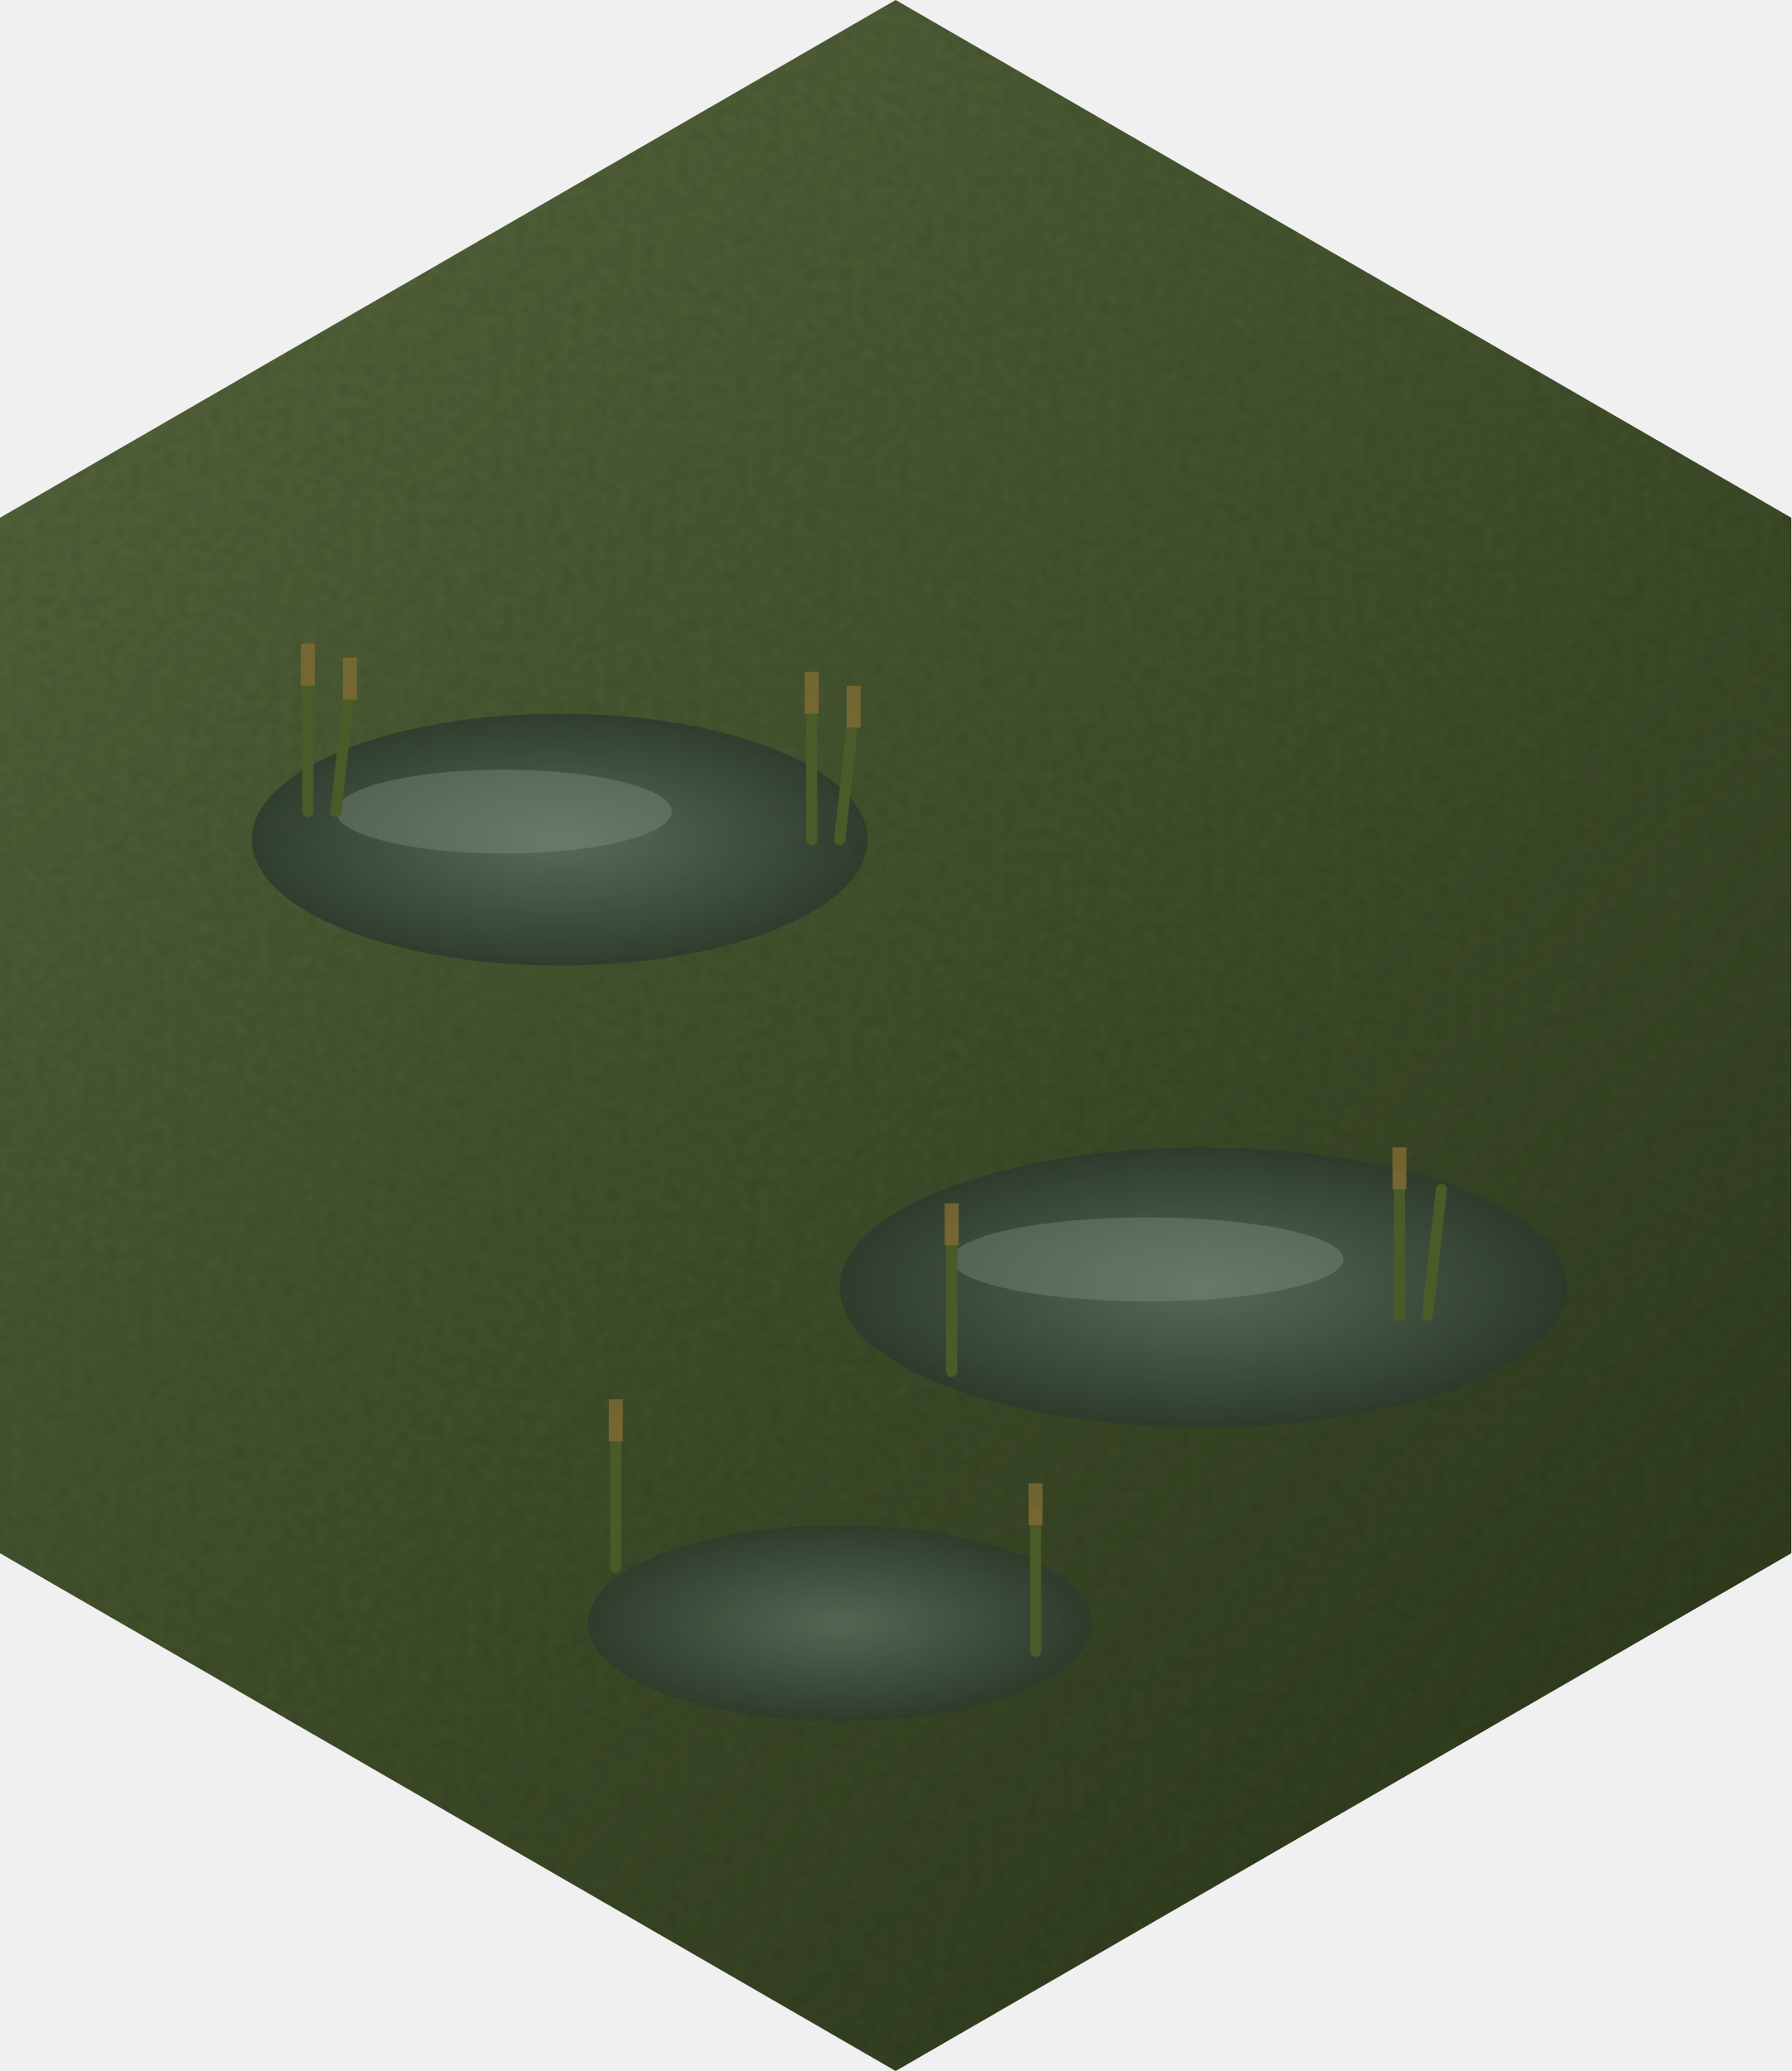
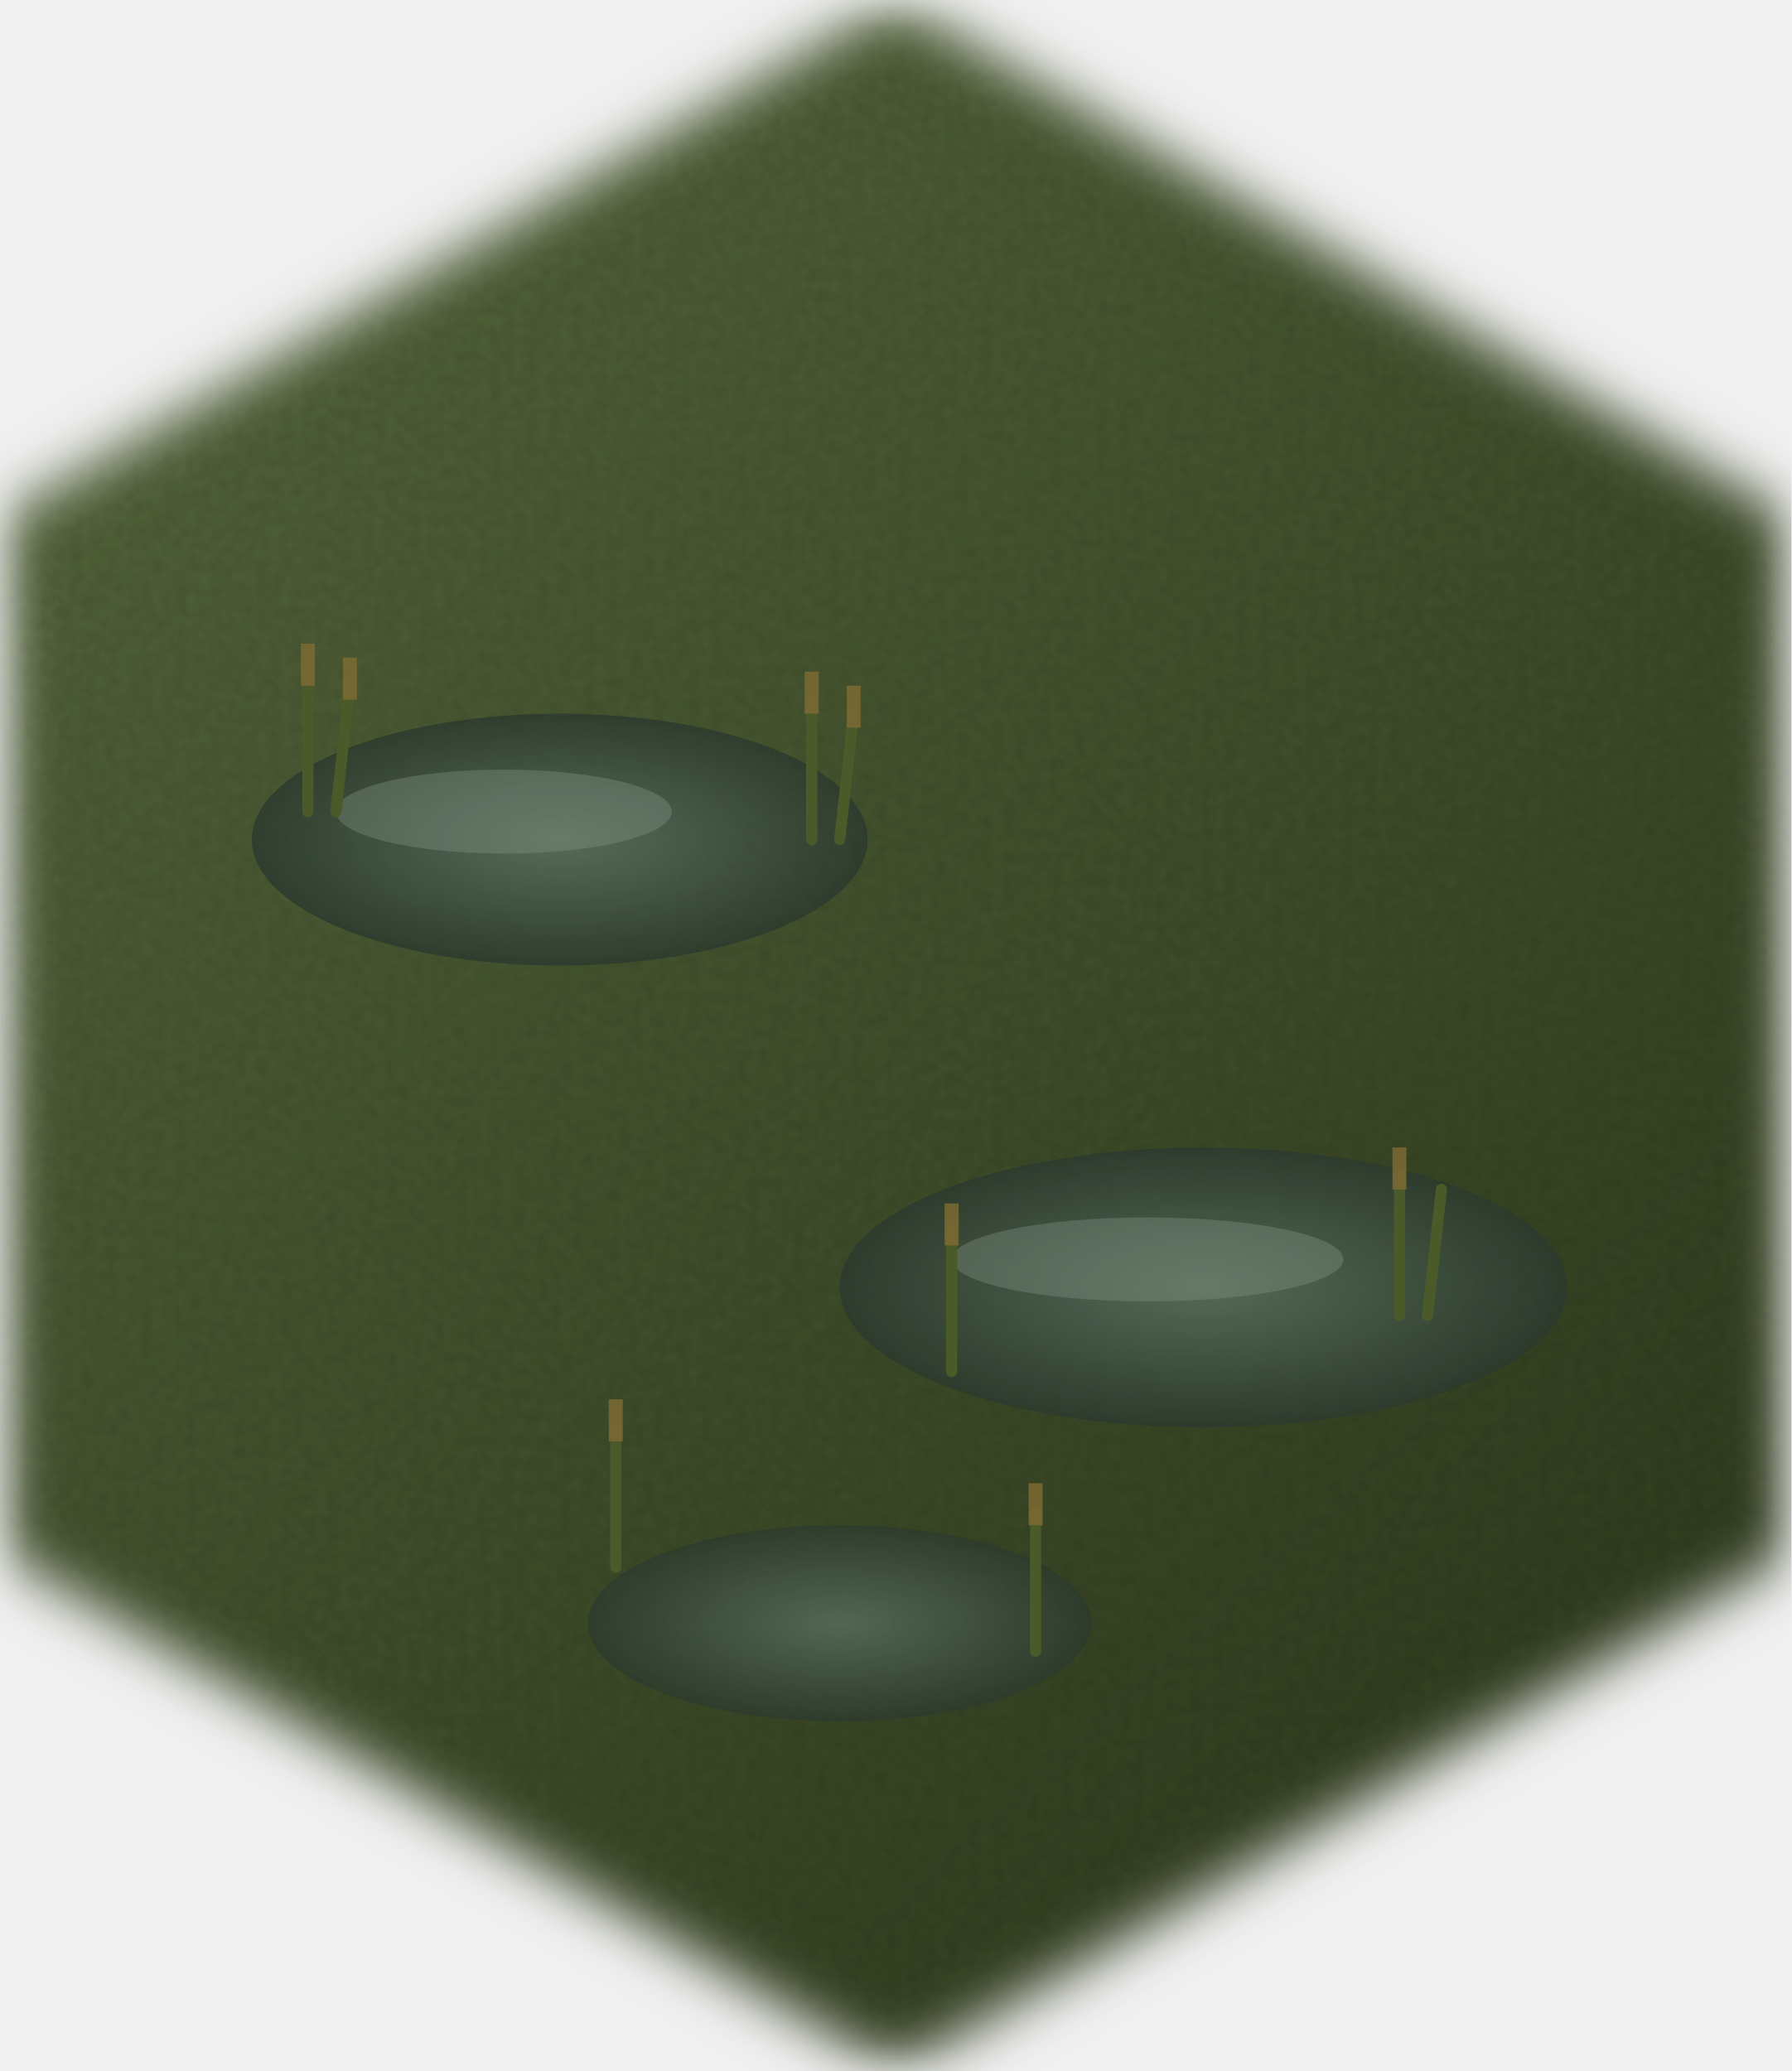
<svg xmlns="http://www.w3.org/2000/svg" viewBox="0 0 128 148" preserveAspectRatio="xMidYMid meet">
  <defs>
    <clipPath id="hex">
      <polygon points="64,0 128,37 128,111 64,148 0,111 0,37" />
    </clipPath>
+     <mask id="softhex">
+       <polygon points="64,0 128,37 128,111 64,148 0,111 0,37" fill="white" filter="url(#hexblur)" />
+     </mask>
+     <filter id="hexblur" x="-10%" y="-10%" width="120%" height="120%">
+       <feGaussianBlur stdDeviation="2" />
+     </filter>
    <linearGradient id="lg-base" x1="0" y1="0" x2="0.8" y2="1">
      <stop offset="0" stop-color="#586a3e" />
      <stop offset="1" stop-color="#2e3a1c" />
    </linearGradient>
    <radialGradient id="lg-pool" cx="0.5" cy="0.5" r="0.5">
      <stop offset="0" stop-color="#5a7060" />
      <stop offset="1" stop-color="#2c3a2e" />
    </radialGradient>
    <filter id="nz" x="0" y="0" width="1" height="1">
      <feTurbulence type="fractalNoise" baseFrequency="1.2" numOctaves="2" seed="23" />
      <feColorMatrix values="0 0 0 0 0  0 0 0 0 0  0 0 0 0 0  0 0 0 0.25 0" />
      <feComposite in2="SourceGraphic" operator="in" />
    </filter>
  </defs>
-   <g clip-path="url(#hex)">
+   <g mask="url(#softhex)">
    <rect x="0" y="0" width="128" height="148" fill="url(#lg-base)" />
    <rect x="0" y="0" width="128" height="148" fill="#1c2410" filter="url(#nz)" opacity="0.5" />
    <ellipse cx="40" cy="60" rx="22" ry="9" fill="url(#lg-pool)" opacity="0.85" />
    <ellipse cx="86" cy="92" rx="26" ry="10" fill="url(#lg-pool)" opacity="0.85" />
    <ellipse cx="60" cy="116" rx="18" ry="7" fill="url(#lg-pool)" opacity="0.78" />
    <ellipse cx="36" cy="58" rx="12" ry="3" fill="#86998a" opacity="0.35" />
    <ellipse cx="82" cy="90" rx="14" ry="3" fill="#86998a" opacity="0.35" />
    <g stroke="#4a5a28" stroke-width="0.8" stroke-linecap="round">
      <line x1="22" y1="58" x2="22" y2="48" />
      <line x1="24" y1="58" x2="25" y2="49" />
      <line x1="58" y1="60" x2="58" y2="50" />
      <line x1="60" y1="60" x2="61" y2="51" />
      <line x1="68" y1="98" x2="68" y2="88" />
      <line x1="100" y1="94" x2="100" y2="84" />
      <line x1="102" y1="94" x2="103" y2="85" />
      <line x1="44" y1="112" x2="44" y2="102" />
      <line x1="74" y1="118" x2="74" y2="108" />
    </g>
    <g fill="#7c6a32" opacity="0.85">
      <rect x="21.5" y="46" width="1" height="3" />
      <rect x="24.5" y="47" width="1" height="3" />
      <rect x="57.5" y="48" width="1" height="3" />
      <rect x="60.5" y="49" width="1" height="3" />
      <rect x="67.5" y="86" width="1" height="3" />
      <rect x="99.5" y="82" width="1" height="3" />
      <rect x="43.5" y="100" width="1" height="3" />
      <rect x="73.5" y="106" width="1" height="3" />
    </g>
  </g>
</svg>
